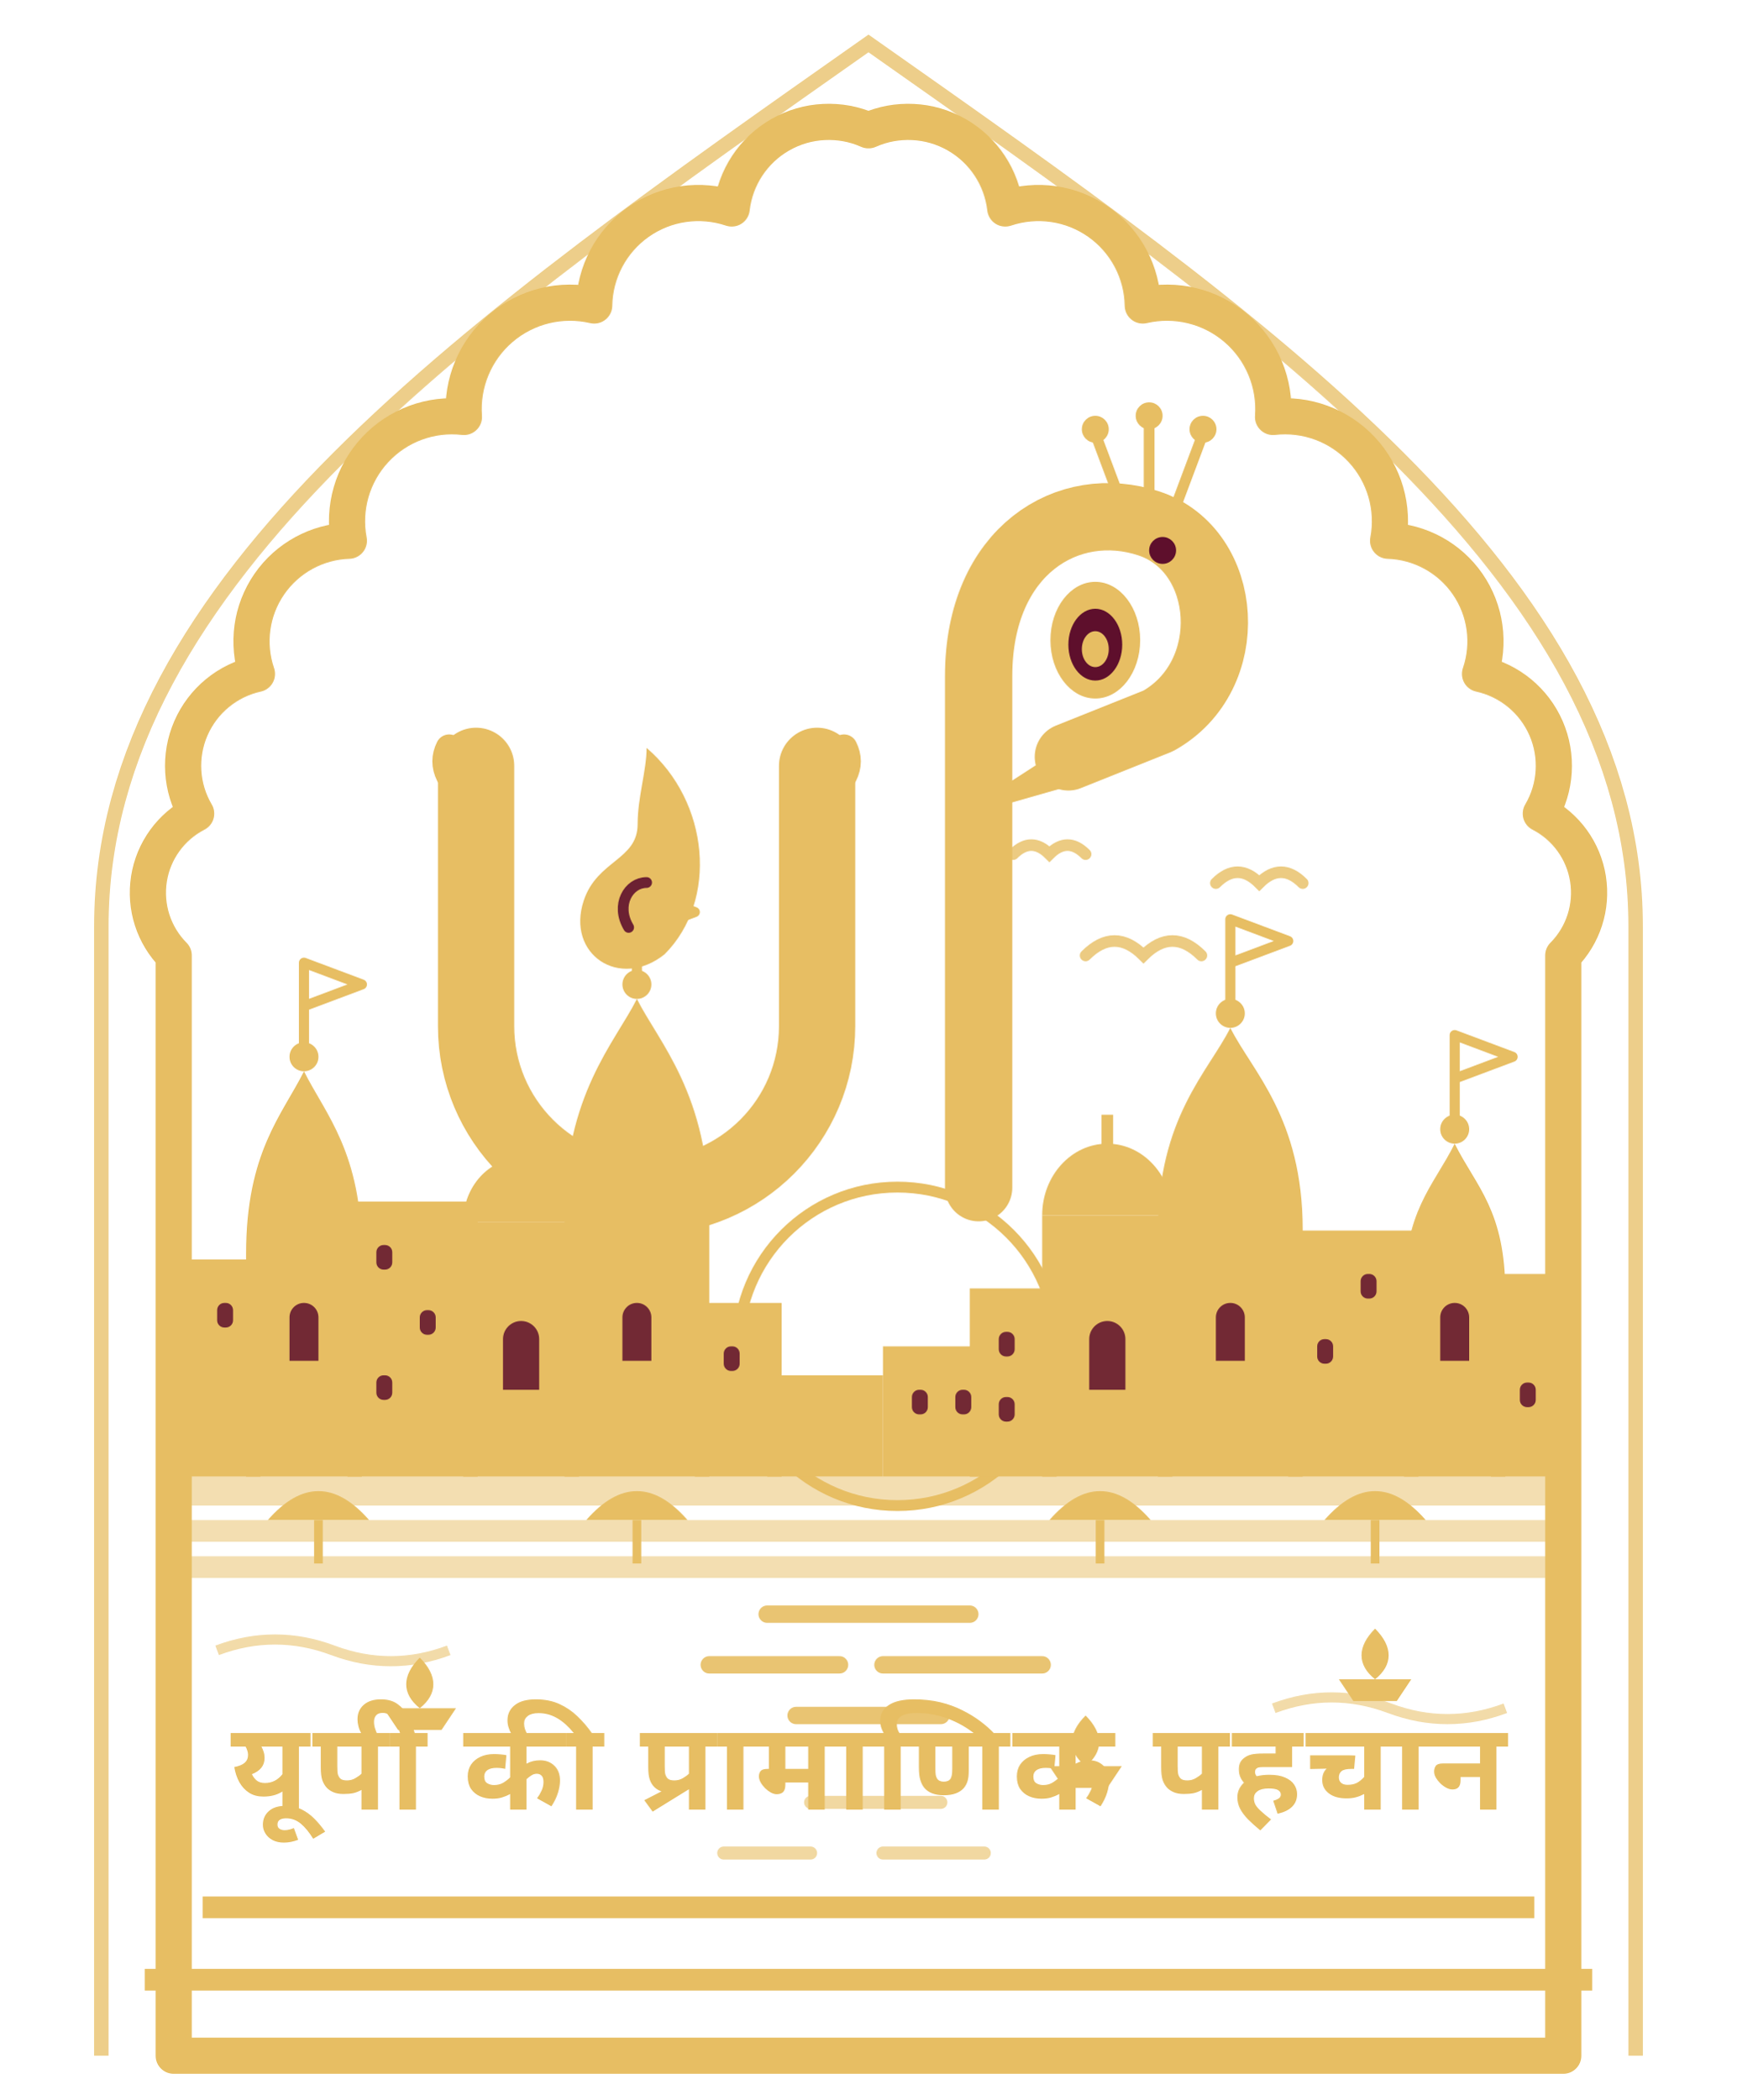
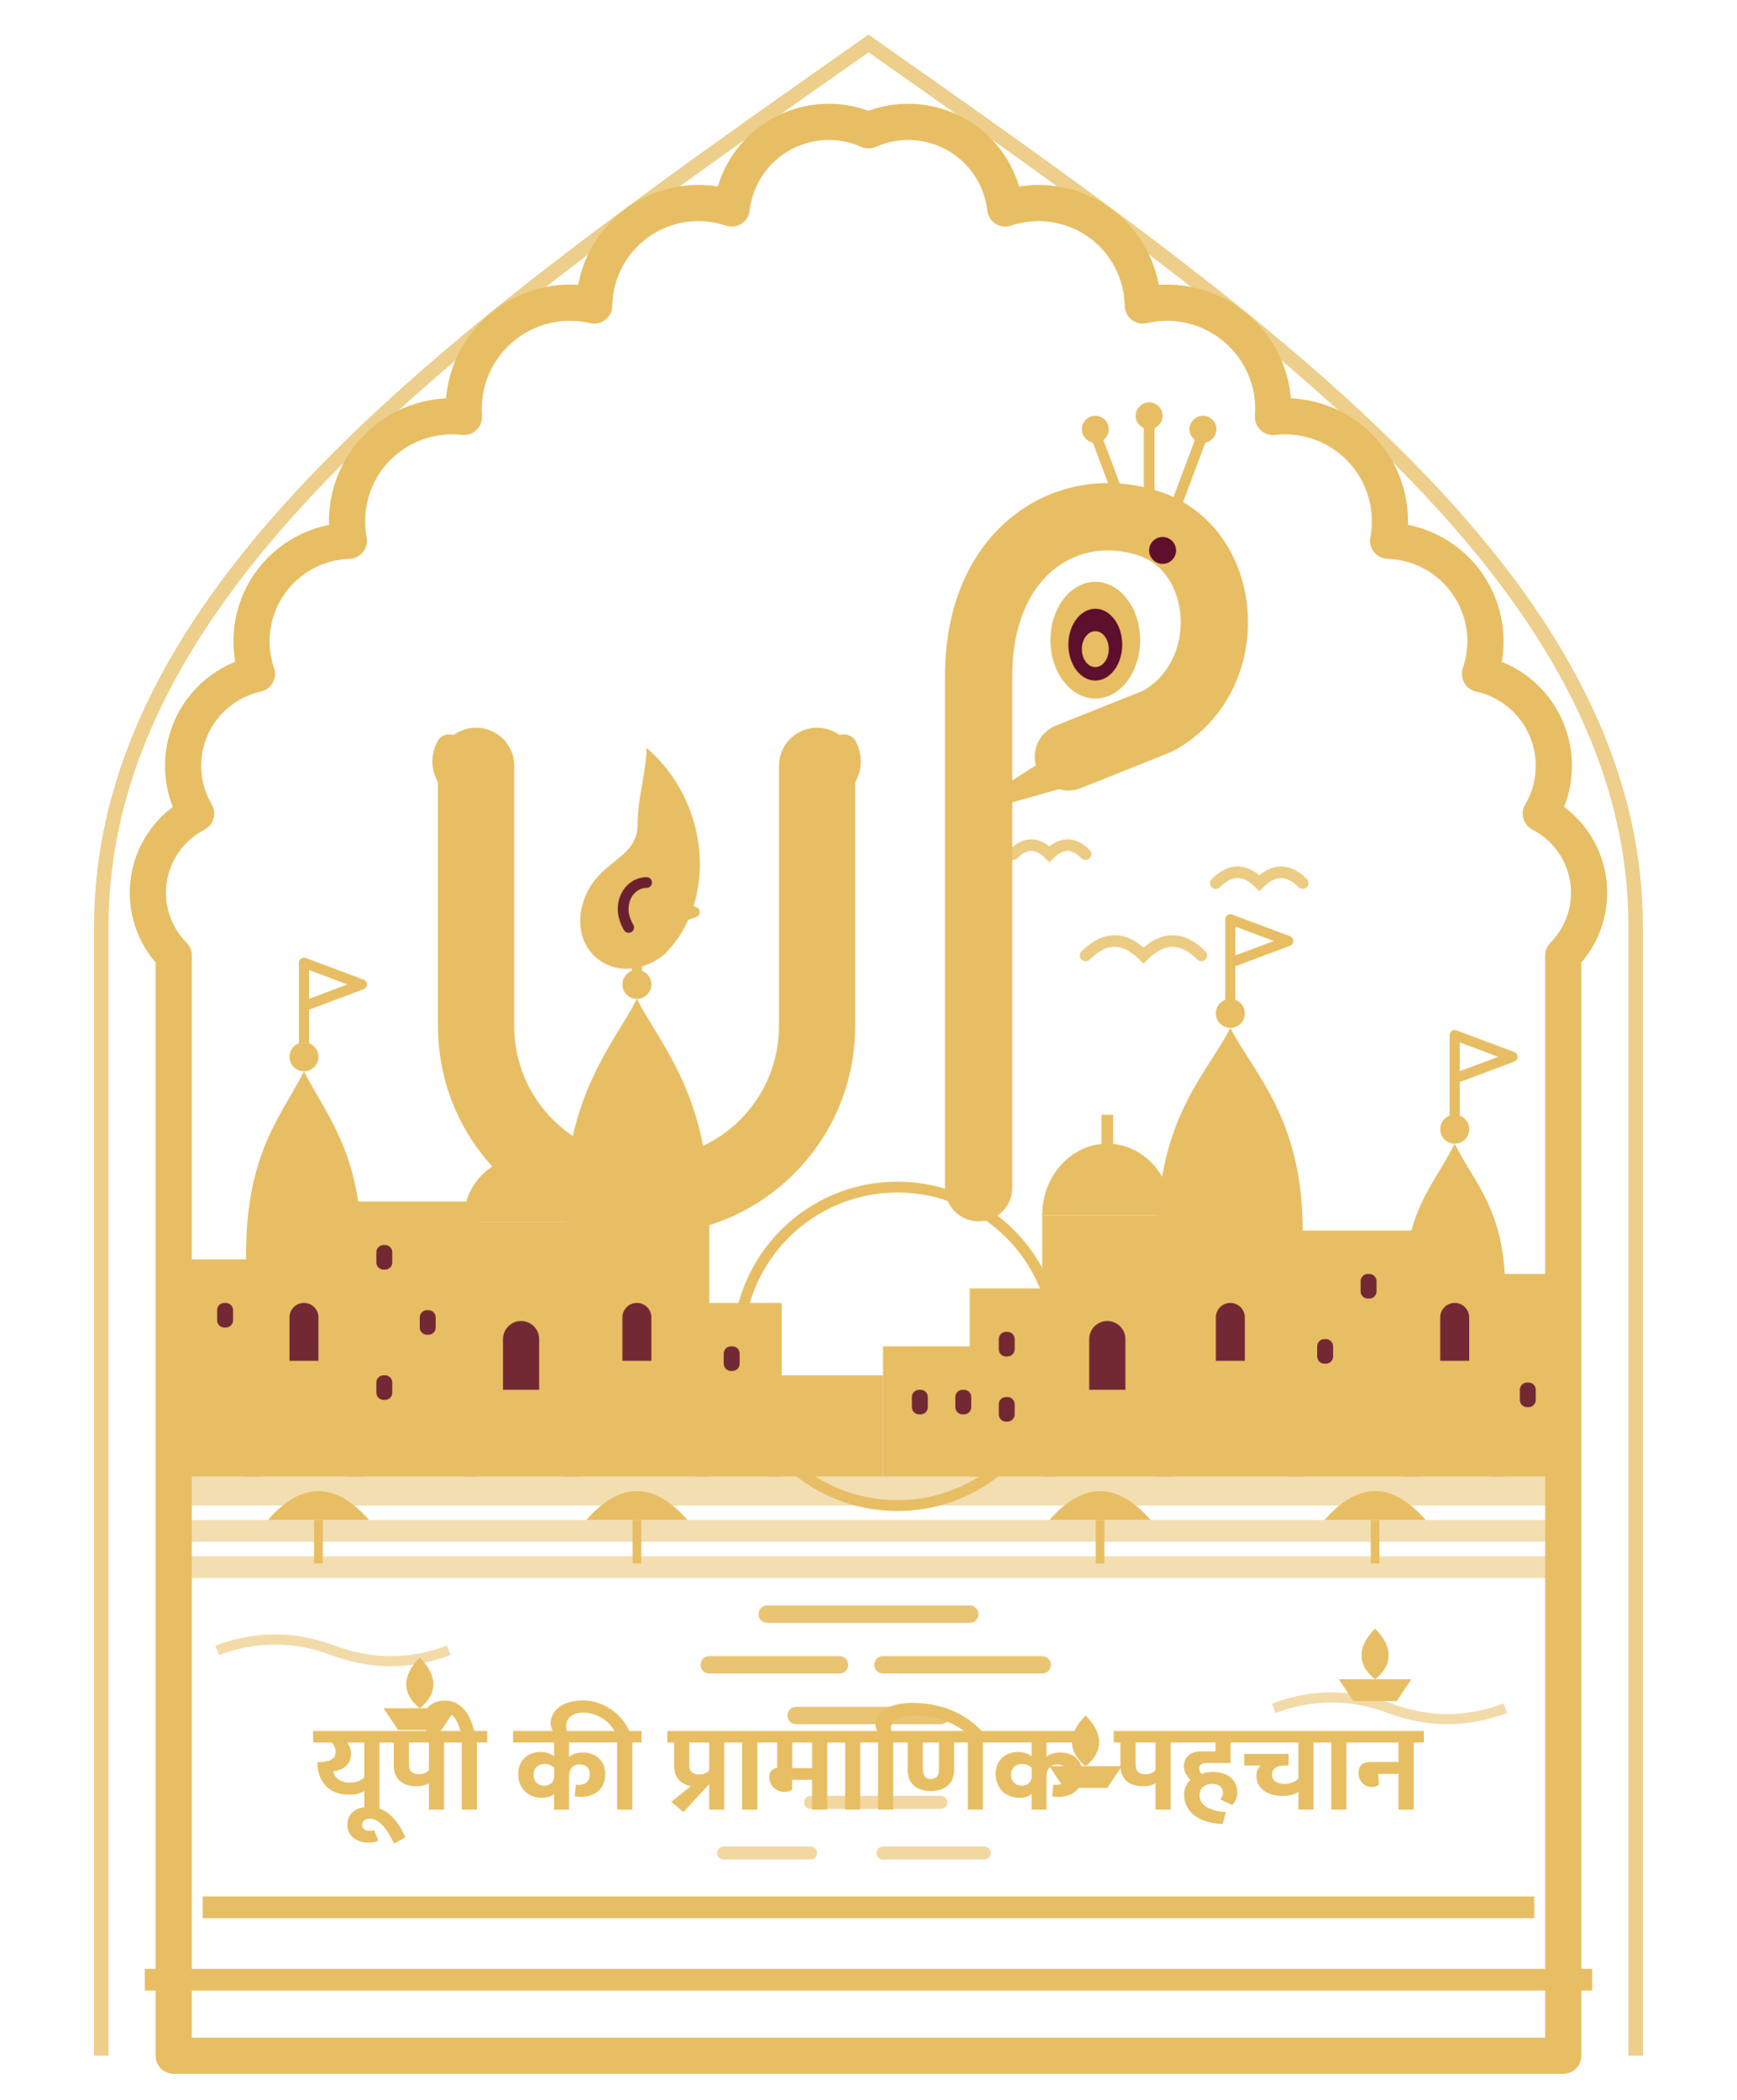
<svg xmlns="http://www.w3.org/2000/svg" viewBox="0 0 240 290" role="img" aria-label="Authentic UP emblem, यूपी की प्रामाणिक पहचान">
  <defs>
    <linearGradient id="augold-gold" x1="0" y1="0" x2="1" y2="1">
      <stop offset="0" stop-color="#FFE7A6" />
      <stop offset=".35" stop-color="#E7BE63" />
      <stop offset=".65" stop-color="#B8862B" />
      <stop offset="1" stop-color="#F6D98C" />
    </linearGradient>
    <linearGradient id="augold-silk" x1="0" y1="0" x2="0" y2="1">
      <stop offset="0" stop-color="#FFE08A" />
      <stop offset=".45" stop-color="#FFB627" />
      <stop offset="1" stop-color="#F0445A" />
    </linearGradient>
    <linearGradient id="augold-sky" x1="0" y1="0" x2="0" y2="1">
      <stop offset="0" stop-color="#0F0828" />
      <stop offset=".35" stop-color="#2E1257" />
      <stop offset=".6" stop-color="#7A2763" />
      <stop offset=".8" stop-color="#E0565B" />
      <stop offset="1" stop-color="#FFB25E" />
    </linearGradient>
    <linearGradient id="augold-river" x1="0" y1="0" x2="0" y2="1">
      <stop offset="0" stop-color="#C2415A" />
      <stop offset=".35" stop-color="#5E1D52" />
      <stop offset="1" stop-color="#1A0B30" />
    </linearGradient>
    <radialGradient id="augold-sunGlow">
      <stop offset="0" stop-color="#FFD27A" stop-opacity=".9" />
      <stop offset=".45" stop-color="#FF8A3D" stop-opacity=".45" />
      <stop offset="1" stop-color="#FF8A3D" stop-opacity="0" />
    </radialGradient>
    <linearGradient id="augold-teal" x1="0" y1="0" x2="1" y2="1">
      <stop offset="0" stop-color="#4FD1C5" />
      <stop offset="1" stop-color="#1F6FB2" />
    </linearGradient>
    <radialGradient id="augold-flameGlow">
      <stop offset="0" stop-color="#FFB627" stop-opacity=".7" />
      <stop offset="1" stop-color="#FF8A1F" stop-opacity="0" />
    </radialGradient>
    <clipPath id="augold-clip">
      <path d="M24 284V132.0A12.3 12.3 0 0 1 27.1 112.4A13.0 13.0 0 0 1 35.5 93.1A13.9 13.9 0 0 1 48.2 74.7A14.5 14.5 0 0 1 64.1 57.6A14.7 14.7 0 0 1 82.1 42.2A14.4 14.4 0 0 1 101.1 28.8A13.5 13.5 0 0 1 120.0 18.0A13.5 13.5 0 0 1 138.9 28.8A14.4 14.4 0 0 1 157.9 42.2A14.7 14.7 0 0 1 175.9 57.6A14.5 14.5 0 0 1 191.8 74.7A13.9 13.9 0 0 1 204.5 93.1A13.0 13.0 0 0 1 212.9 112.4A12.3 12.3 0 0 1 216.0 132.0V284Z" />
    </clipPath>
  </defs>
  <style>
        .augold-run{animation:augold-run 3s linear infinite}
        @keyframes augold-run{to{stroke-dashoffset:-240}}
        .augold-shim{animation:augold-shim 2.6s ease-in-out infinite}
        @keyframes augold-shim{50%{opacity:.25;transform:translateX(3px)}}
        .augold-shim2{animation:augold-shim 2.6s ease-in-out -1.3s infinite}
        .augold-bob{animation:augold-bob 3s ease-in-out infinite}
        @keyframes augold-bob{50%{transform:translateY(1.6px)}}
        .augold-sun{animation:augold-sun 5s ease-in-out infinite;transform-box:fill-box;transform-origin:50% 50%}
        @keyframes augold-sun{50%{transform:scale(1.08);opacity:.8}}
        .augold-fly{animation:augold-fly 9s ease-in-out infinite}
        @keyframes augold-fly{50%{transform:translate(8px,-4px)}}
        .augold-flame{animation:augold-flame 1.6s ease-in-out infinite;transform-box:fill-box;transform-origin:50% 90%}
        @keyframes augold-flame{50%{transform:scale(.9,1.08) rotate(-3deg)}}
        .augold-halo{animation:augold-halo 1.6s ease-in-out infinite;transform-box:fill-box;transform-origin:50% 50%}
        @keyframes augold-halo{50%{opacity:.35;transform:scale(1.15)}}
        @media (prefers-reduced-motion: reduce){.augold-run,.augold-shim,.augold-shim2,.augold-bob,.augold-sun,.augold-fly,.augold-flame,.augold-halo{animation:none}}
      </style>
  <path d="M14 284V128C14 80 66 44 120 6C174 44 226 80 226 128V284" fill="none" stroke="#E7BE63" stroke-width="2" opacity=".75" />
  <path d="M24 284V132.0A12.3 12.3 0 0 1 27.1 112.4A13.0 13.0 0 0 1 35.5 93.1A13.9 13.9 0 0 1 48.2 74.7A14.5 14.5 0 0 1 64.1 57.6A14.7 14.7 0 0 1 82.1 42.2A14.4 14.4 0 0 1 101.1 28.8A13.5 13.5 0 0 1 120.0 18.0A13.5 13.5 0 0 1 138.9 28.8A14.4 14.4 0 0 1 157.9 42.2A14.7 14.7 0 0 1 175.9 57.6A14.5 14.5 0 0 1 191.8 74.7A13.9 13.9 0 0 1 204.5 93.1A13.0 13.0 0 0 1 212.9 112.4A12.3 12.3 0 0 1 216.0 132.0V284Z" fill="none" />
  <g clip-path="url(#augold-clip)">
    <g class="augold-fly" fill="none" stroke="#E7BE63" stroke-width="1.6" stroke-linecap="round" opacity=".8">
      <path d="M150 132q4-4 8 0q4-4 8 0" />
      <path d="M168 122q3-3 6 0q3-3 6 0" />
      <path d="M140 118q2.5-2.5 5 0q2.5-2.5 5 0" />
    </g>
    <circle cx="124" cy="186" r="22" fill="none" stroke="#E7BE63" stroke-width="1.5" />
    <g fill="#E7BE63">
      <rect x="20" y="174" width="16" height="30" />
      <path d="M34 204V173.2C34 159.2 39 154 42 148C45 154 50 159.2 50 173.2V204Z" />
      <circle cx="42" cy="146" r="2" />
      <rect x="48" y="166" width="18" height="38" />
      <rect x="64" y="168.8" width="16" height="35.2" />
      <path d="M64 168.8A8 8.8 0 0 1 80 168.8Z" />
      <path d="M72 156v6" stroke="#E7BE63" stroke-width="1.6" />
      <path d="M78 204V167.7C78 151.2 85 144 88 138C91 144 98 151.2 98 167.7V204Z" />
      <circle cx="88" cy="136" r="2" />
      <rect x="96" y="180" width="12" height="24" />
      <rect x="106" y="190" width="16" height="14" />
      <rect x="122" y="186" width="14" height="18" />
      <rect x="134" y="178" width="12" height="26" />
      <rect x="144" y="167.9" width="18" height="36.1" />
      <path d="M144 167.9A9 9.9 0 0 1 162 167.9Z" />
      <path d="M153 154v6" stroke="#E7BE63" stroke-width="1.6" />
      <path d="M160 204V169.9C160 154.4 167 148 170 142C173 148 180 154.4 180 169.9V204Z" />
      <circle cx="170" cy="140" r="2" />
      <rect x="178" y="170" width="18" height="34" />
      <path d="M194 204V178.7C194 167.2 198 164 201 158C204 164 208 167.2 208 178.7V204Z" />
      <circle cx="201" cy="156" r="2" />
      <rect x="206" y="176" width="14" height="28" />
      <path d="M37 210q7-8 14 0z" />
      <path d="M44 210v6" stroke="#E7BE63" stroke-width="1.2" />
      <path d="M81 210q7-8 14 0z" />
      <path d="M88 210v6" stroke="#E7BE63" stroke-width="1.2" />
      <path d="M145 210q7-8 14 0z" />
      <path d="M152 210v6" stroke="#E7BE63" stroke-width="1.2" />
      <path d="M183 210q7-8 14 0z" />
      <path d="M190 210v6" stroke="#E7BE63" stroke-width="1.2" />
    </g>
    <g fill="#5E0F2C" opacity=".85">
      <rect x="24" y="180" width="2.2" height="3.4" rx="1" />
      <rect x="30" y="180" width="2.2" height="3.4" rx="1" />
      <rect x="24" y="189" width="2.2" height="3.4" rx="1" />
      <path d="M40 188v-6a2 2 0 0 1 4 0v6z" />
      <rect x="52" y="172" width="2.2" height="3.4" rx="1" />
      <rect x="58" y="181" width="2.2" height="3.4" rx="1" />
      <rect x="52" y="190" width="2.2" height="3.4" rx="1" />
      <path d="M69.5 192v-7a2.5 2.5 0 0 1 5 0v7z" />
      <path d="M86 188v-6a2 2 0 0 1 4 0v6z" />
      <rect x="100" y="186" width="2.2" height="3.4" rx="1" />
      <rect x="126" y="192" width="2.2" height="3.4" rx="1" />
      <rect x="132" y="192" width="2.2" height="3.4" rx="1" />
      <rect x="138" y="184" width="2.2" height="3.4" rx="1" />
      <rect x="138" y="193" width="2.2" height="3.4" rx="1" />
      <path d="M150.5 192v-7a2.5 2.5 0 0 1 5 0v7z" />
      <path d="M168 188v-6a2 2 0 0 1 4 0v6z" />
      <rect x="188" y="176" width="2.2" height="3.4" rx="1" />
      <rect x="182" y="185" width="2.2" height="3.4" rx="1" />
      <path d="M199 188v-6a2 2 0 0 1 4 0v6z" />
      <rect x="216" y="182" width="2.2" height="3.4" rx="1" />
      <rect x="210" y="191" width="2.2" height="3.4" rx="1" />
      <rect x="216" y="191" width="2.2" height="3.4" rx="1" />
    </g>
    <g fill="none" stroke="#E7BE63" stroke-width="1.4" stroke-linejoin="round">
      <path d="M42 145V133l8 3-8 3" />
      <path d="M88 135V123l8 3-8 3" />
      <path d="M170 139V127l8 3-8 3" />
      <path d="M201 155V143l8 3-8 3" />
    </g>
    <g fill="#E7BE63" opacity="0.5">
      <rect x="10" y="204" width="220" height="4" />
      <rect x="10" y="210" width="220" height="3" />
      <rect x="10" y="215" width="220" height="3" />
    </g>
    <rect x="10" y="218" width="220" height="70" fill="none" />
    <g stroke="#E7BE63" stroke-linecap="round">
      <path class="augold-shim" d="M106 223h28M98 230h18M122 230h22M110 237h20" stroke-width="2.4" opacity=".9" />
      <path class="augold-shim2" d="M112 249h18M100 256h12M122 256h14" stroke-width="1.8" opacity=".6" />
    </g>
    <path d="M30 228q8-3 16 0t16 0M176 236q8-3 16 0t16 0" fill="none" stroke="#E7BE63" stroke-width="1.4" opacity=".55" />
    <g class="augold-bob" style="animation-delay:0s">
      <path d="M53 236h10l-2 3h-6z" fill="#E7BE63" />
      <path d="M58 229c2.5 2.5 2.5 5 0 7c-2.5-2-2.5-4.5 0-7z" fill="#E7BE63" />
    </g>
    <g class="augold-bob" style="animation-delay:-1s">
      <path d="M145 244h10l-2 3h-6z" fill="#E7BE63" />
      <path d="M150 237c2.5 2.5 2.5 5 0 7c-2.5-2-2.5-4.5 0-7z" fill="#E7BE63" />
    </g>
    <g class="augold-bob" style="animation-delay:-2s">
      <path d="M185 232h10l-2 3h-6z" fill="#E7BE63" />
      <path d="M190 225c2.5 2.5 2.5 5 0 7c-2.5-2-2.5-4.5 0-7z" fill="#E7BE63" />
    </g>
  </g>
  <path d="M24 284V132.0A12.3 12.3 0 0 1 27.1 112.4A13.0 13.0 0 0 1 35.5 93.1A13.9 13.9 0 0 1 48.2 74.7A14.5 14.5 0 0 1 64.1 57.6A14.7 14.7 0 0 1 82.1 42.2A14.4 14.4 0 0 1 101.1 28.8A13.5 13.5 0 0 1 120.0 18.0A13.5 13.5 0 0 1 138.9 28.8A14.4 14.4 0 0 1 157.9 42.2A14.7 14.7 0 0 1 175.9 57.6A14.5 14.5 0 0 1 191.8 74.7A13.9 13.9 0 0 1 204.5 93.1A13.0 13.0 0 0 1 212.9 112.4A12.3 12.3 0 0 1 216.0 132.0V284Z" fill="none" stroke="#E7BE63" stroke-width="5" stroke-linejoin="round" />
  <g transform="translate(116 112) scale(.62) translate(-125 -130)">
    <path class="augold-flame" d="M82 116C96 128 98 150 86 162C76 170 64 162 68 150C71 141 80 141 80 133C80 127 82 121 82 116Z" fill="#E7BE63" />
    <path d="M78 156c-3-5 0-10 4-10" fill="none" stroke="#5E0F2C" stroke-width="2.4" stroke-linecap="round" opacity=".9" />
    <path d="M44 128C38 124 36 120 38 116M120 128C126 124 128 120 126 116" fill="none" stroke="#E7BE63" stroke-width="6" stroke-linecap="round" />
    <path d="M44 120V178A38 38 0 0 0 120 178V120" fill="none" stroke="#5E0F2C" stroke-width="22" stroke-linecap="round" opacity="0" />
    <path d="M44 120V178A38 38 0 0 0 120 178V120" fill="none" stroke="#E7BE63" stroke-width="17" stroke-linecap="round" />
    <path d="M156 214V100C156 72 176 60 194 66C212 72 214 100 196 110L176 118" fill="none" stroke="#5E0F2C" stroke-width="20" stroke-linecap="round" stroke-linejoin="round" opacity="0" />
    <path d="M156 214V100C156 72 176 60 194 66C212 72 214 100 196 110L176 118" fill="none" stroke="#E7BE63" stroke-width="15" stroke-linecap="round" stroke-linejoin="round" />
    <path d="M184 110L150 132L178 124Z" fill="#E7BE63" />
    <g stroke="#E7BE63" stroke-width="2.4" stroke-linecap="round">
      <path d="M188 62l-6-16M194 61l0-17M200 62l6-16" />
    </g>
    <g fill="#E7BE63">
      <circle cx="182" cy="45" r="3" />
      <circle cx="194" cy="42" r="3" />
      <circle cx="206" cy="45" r="3" />
    </g>
    <ellipse cx="182" cy="92" rx="10" ry="13" fill="#E7BE63" />
    <ellipse cx="182" cy="93" rx="6" ry="8" fill="#5E0F2C" />
    <ellipse cx="182" cy="94" rx="3" ry="4" fill="#E7BE63" />
    <circle cx="197" cy="72" r="3" fill="#5E0F2C" />
  </g>
-   <text x="120" y="250" text-anchor="middle" font-family="Mukta, 'Noto Sans Devanagari', sans-serif" font-weight="700" font-size="17" letter-spacing=".5" fill="#E7BE63" stroke="#5E0F2C" stroke-width="0" paint-order="stroke" stroke-linejoin="round">यूपी की प्रामाणिक पहचान</text>
+   <path transform="translate(43.43 250)" d="M8.99 -9.27V0H6.9V-2.58Q6.72 -2.43 6.18 -2.24Q5.64 -2.06 4.78 -2.06Q3.98 -2.06 3.2 -2.29Q2.43 -2.53 1.81 -3.07Q1.19 -3.6 0.81 -4.46Q0.43 -5.32 0.43 -6.55L0.8 -6.56Q1.87 -6.61 2.41 -6.94Q2.94 -7.26 2.94 -8.02Q2.94 -8.4 2.79 -8.71Q2.64 -9.03 2.41 -9.27H-0.17V-10.86H10.39V-9.27ZM6.9 -4.47V-9.27H4.54Q4.74 -9.03 4.9 -8.63Q5.07 -8.23 5.07 -7.75Q5.07 -7.17 4.87 -6.73Q4.68 -6.29 4.34 -5.99Q4.01 -5.7 3.57 -5.53Q3.13 -5.36 2.64 -5.3Q2.65 -5.02 2.81 -4.73Q2.98 -4.44 3.26 -4.22Q3.55 -4 3.96 -3.86Q4.37 -3.72 4.9 -3.72Q5.68 -3.72 6.19 -3.97Q6.7 -4.22 6.9 -4.47ZM4.56 2.09Q4.56 0.97 5.34 0.3Q6.12 -0.37 7.5 -0.37Q9.23 -0.37 10.47 0.72Q11.71 1.82 12.58 3.83L11.02 4.69Q10.69 4.01 10.33 3.39Q9.96 2.77 9.55 2.3Q9.13 1.82 8.66 1.54Q8.19 1.26 7.67 1.26Q7.16 1.26 6.88 1.5Q6.61 1.73 6.61 2.12Q6.61 2.52 6.89 2.73Q7.17 2.94 7.6 2.94Q7.79 2.94 7.97 2.91Q8.16 2.87 8.25 2.82L8.84 4.28Q8.5 4.44 8.19 4.5Q7.89 4.56 7.38 4.56Q6.77 4.56 6.26 4.37Q5.75 4.18 5.36 3.86Q4.98 3.54 4.77 3.09Q4.56 2.64 4.56 2.09ZM19.33 -9.27H17.92V0H15.83V-3.66Q15.64 -3.5 15.19 -3.37Q14.74 -3.23 14.09 -3.23Q13.46 -3.23 12.89 -3.39Q12.33 -3.55 11.9 -3.89Q11.48 -4.23 11.23 -4.78Q10.98 -5.32 10.98 -6.09V-9.27H10.05V-10.86H19.33ZM13.07 -6.21Q13.07 -5.49 13.45 -5.19Q13.82 -4.88 14.4 -4.88Q14.91 -4.88 15.27 -5.05Q15.64 -5.22 15.83 -5.46V-9.27H13.07ZM20.38 -9.27H18.99V-10.86H20.2Q20.06 -11.32 19.88 -11.78Q19.7 -12.24 19.46 -12.6Q19.21 -12.95 18.89 -13.18Q18.56 -13.4 18.16 -13.4Q17.68 -13.4 17.39 -13.11Q17.1 -12.82 17.1 -12.27Q17.1 -11.78 17.25 -11.38Q17.39 -10.98 17.61 -10.62L16.12 -9.83L15.93 -10.06Q15.56 -10.57 15.33 -11.18Q15.1 -11.78 15.1 -12.43Q15.1 -13.01 15.3 -13.49Q15.5 -13.97 15.89 -14.32Q16.27 -14.67 16.81 -14.87Q17.36 -15.06 18.02 -15.06Q18.96 -15.06 19.64 -14.68Q20.33 -14.3 20.82 -13.69Q21.3 -13.09 21.61 -12.34Q21.91 -11.59 22.1 -10.86H23.89V-9.27H22.47V0H20.38ZM33.15 -5.75Q32.95 -5.98 32.61 -6.15Q32.27 -6.31 31.82 -6.31Q31.16 -6.31 30.73 -5.92Q30.29 -5.54 30.29 -4.83Q30.29 -4.1 30.71 -3.7Q31.13 -3.3 31.77 -3.3Q32.3 -3.3 32.73 -3.64Q33.15 -3.98 33.15 -4.68ZM35.19 0H33.13V-2.19Q32.95 -1.97 32.5 -1.8Q32.06 -1.63 31.45 -1.63Q30.79 -1.63 30.18 -1.85Q29.58 -2.07 29.14 -2.49Q28.7 -2.91 28.43 -3.52Q28.17 -4.13 28.17 -4.93Q28.17 -5.68 28.42 -6.24Q28.66 -6.8 29.09 -7.18Q29.51 -7.57 30.07 -7.76Q30.63 -7.96 31.26 -7.96Q31.81 -7.96 32.32 -7.8Q32.83 -7.65 33.13 -7.36V-9.27H27.46V-10.86H41.04V-9.27H35.19V-7.28Q35.46 -7.55 35.97 -7.72Q36.48 -7.89 37.13 -7.89Q37.79 -7.89 38.35 -7.68Q38.91 -7.48 39.32 -7.09Q39.73 -6.7 39.96 -6.15Q40.19 -5.59 40.19 -4.88Q40.19 -4.1 39.92 -3.51Q39.66 -2.92 39.2 -2.53Q38.74 -2.14 38.13 -1.95Q37.52 -1.75 36.84 -1.75Q36.65 -1.75 36.37 -1.78Q36.09 -1.8 35.96 -1.85L36.14 -3.45Q36.28 -3.42 36.38 -3.42Q36.48 -3.42 36.64 -3.42Q37.21 -3.42 37.64 -3.78Q38.06 -4.15 38.06 -4.88Q38.06 -5.53 37.69 -5.88Q37.32 -6.24 36.65 -6.24Q35.97 -6.24 35.58 -5.81Q35.19 -5.37 35.19 -4.59ZM41.84 -9.27H40.56V-10.86H41.5Q41.24 -11.31 40.83 -11.76Q40.41 -12.21 39.86 -12.57Q39.3 -12.94 38.62 -13.17Q37.94 -13.4 37.16 -13.4Q36.52 -13.4 36.07 -13.23Q35.63 -13.07 35.34 -12.82Q35.05 -12.56 34.93 -12.23Q34.8 -11.9 34.8 -11.54Q34.8 -11.07 34.97 -10.73L33.44 -10.25L33.29 -10.44Q33 -10.71 32.83 -11.1Q32.66 -11.49 32.66 -11.93Q32.66 -12.6 32.96 -13.17Q33.27 -13.74 33.83 -14.16Q34.39 -14.59 35.2 -14.83Q36.01 -15.08 37.03 -15.08Q38.35 -15.08 39.42 -14.66Q40.49 -14.25 41.31 -13.63Q42.13 -13.01 42.68 -12.27Q43.23 -11.53 43.5 -10.86H45.2V-9.27H43.93V0H41.84ZM58.06 -9.27H56.64V0H54.55V-3.52L51 0.34L49.32 -1.07L52.04 -3.26Q51.54 -3.33 51.12 -3.54Q50.69 -3.76 50.38 -4.1Q50.07 -4.44 49.89 -4.93Q49.71 -5.42 49.71 -6.07V-9.27H48.77V-10.86H58.06ZM51.8 -6.19Q51.8 -5.47 52.17 -5.16Q52.55 -4.85 53.13 -4.85Q53.64 -4.85 53.99 -5.01Q54.35 -5.17 54.55 -5.41V-9.27H51.8ZM59.11 -9.27H57.72V-10.86H62.61V-9.27H61.2V0H59.11ZM66.03 -9.27V-5.73H68.78V-9.27ZM66.03 -2.79Q65.93 -2.69 65.65 -2.57Q65.38 -2.45 64.96 -2.45Q64.55 -2.45 64.18 -2.59Q63.8 -2.74 63.5 -3Q63.21 -3.26 63.04 -3.65Q62.87 -4.03 62.87 -4.52Q62.87 -5.13 63.2 -5.43Q63.53 -5.73 63.87 -5.73H63.95V-9.27H62.27V-10.86H72.28V-9.27H70.87V0H68.78V-4.11H66.03ZM73.34 -9.27H71.94V-10.86H76.84V-9.27H75.43V0H73.34ZM77.89 -9.27H76.5V-10.86H77.78Q77.69 -11.03 77.61 -11.29Q77.54 -11.54 77.54 -11.85Q77.54 -12.5 77.9 -13.02Q78.27 -13.55 78.94 -13.93Q79.61 -14.31 80.55 -14.53Q81.48 -14.74 82.6 -14.74Q84.44 -14.74 85.96 -14.37Q87.48 -14.01 88.68 -13.44Q89.88 -12.87 90.77 -12.16Q91.66 -11.46 92.28 -10.79L92.45 -10.59L91.24 -9.64L91.02 -9.86Q90.42 -10.4 89.62 -10.97Q88.83 -11.54 87.81 -12Q86.78 -12.46 85.54 -12.75Q84.29 -13.04 82.81 -13.04Q82.01 -13.04 81.42 -12.9Q80.84 -12.77 80.44 -12.53Q80.05 -12.29 79.87 -11.98Q79.68 -11.66 79.68 -11.32Q79.68 -11.19 79.69 -11.08Q79.7 -10.97 79.73 -10.86H81.4V-9.27H79.98V0H77.89ZM81.06 -9.27V-10.86H93.77V-9.27H92.38V0H90.29V-9.27H88.4V-5.49Q88.4 -4.74 88.16 -4.2Q87.92 -3.66 87.49 -3.29Q87.06 -2.92 86.47 -2.75Q85.88 -2.57 85.17 -2.57Q84.46 -2.57 83.88 -2.75Q83.3 -2.92 82.88 -3.29Q82.45 -3.66 82.22 -4.2Q81.99 -4.74 81.99 -5.49V-9.27ZM84.08 -5.68Q84.08 -4.88 84.36 -4.55Q84.64 -4.22 85.19 -4.22Q85.75 -4.22 86.03 -4.55Q86.31 -4.88 86.31 -5.68V-9.27H84.08ZM99.13 -5.75Q98.92 -5.98 98.58 -6.15Q98.24 -6.31 97.8 -6.31Q97.14 -6.31 96.7 -5.92Q96.27 -5.54 96.27 -4.83Q96.27 -4.1 96.69 -3.7Q97.1 -3.3 97.75 -3.3Q98.28 -3.3 98.7 -3.64Q99.13 -3.98 99.13 -4.68ZM101.17 0H99.11V-2.19Q98.92 -1.97 98.48 -1.8Q98.04 -1.63 97.43 -1.63Q96.76 -1.63 96.16 -1.85Q95.56 -2.07 95.12 -2.49Q94.67 -2.91 94.41 -3.52Q94.15 -4.13 94.15 -4.93Q94.15 -5.68 94.39 -6.24Q94.64 -6.8 95.06 -7.18Q95.49 -7.57 96.05 -7.76Q96.61 -7.96 97.24 -7.96Q97.78 -7.96 98.29 -7.8Q98.8 -7.65 99.11 -7.36V-9.27H93.43V-10.86H107.02V-9.27H101.17V-7.28Q101.44 -7.55 101.95 -7.72Q102.46 -7.89 103.11 -7.89Q103.77 -7.89 104.33 -7.68Q104.89 -7.48 105.3 -7.09Q105.71 -6.7 105.94 -6.15Q106.17 -5.59 106.17 -4.88Q106.17 -4.1 105.9 -3.51Q105.64 -2.92 105.18 -2.53Q104.72 -2.14 104.11 -1.95Q103.5 -1.75 102.82 -1.75Q102.63 -1.75 102.35 -1.78Q102.07 -1.8 101.93 -1.85L102.12 -3.45Q102.26 -3.42 102.36 -3.42Q102.46 -3.42 102.61 -3.42Q103.19 -3.42 103.62 -3.78Q104.04 -4.15 104.04 -4.88Q104.04 -5.53 103.67 -5.88Q103.29 -6.24 102.63 -6.24Q101.95 -6.24 101.56 -5.81Q101.17 -5.37 101.17 -4.59ZM119.73 -9.27H118.32V0H116.23V-3.66Q116.04 -3.5 115.59 -3.37Q115.14 -3.23 114.5 -3.23Q113.87 -3.23 113.3 -3.39Q112.73 -3.55 112.3 -3.89Q111.88 -4.23 111.63 -4.78Q111.38 -5.32 111.38 -6.09V-9.27H110.45V-10.86H119.73ZM113.48 -6.21Q113.48 -5.49 113.85 -5.19Q114.22 -4.88 114.8 -4.88Q115.31 -4.88 115.68 -5.05Q116.04 -5.22 116.23 -5.46V-9.27H113.48ZM125.51 1.99Q124.36 1.96 123.39 1.67Q122.42 1.39 121.7 0.88Q120.99 0.36 120.59 -0.38Q120.19 -1.12 120.19 -2.09Q120.19 -2.81 120.47 -3.32Q120.75 -3.84 121.06 -4.1Q120.92 -4.23 120.77 -4.42Q120.62 -4.61 120.48 -4.85Q120.34 -5.08 120.25 -5.37Q120.16 -5.66 120.16 -6Q120.16 -6.48 120.33 -6.86Q120.51 -7.24 120.82 -7.51Q121.12 -7.77 121.54 -7.91Q121.96 -8.04 122.43 -8.04H124.53V-9.27H119.39V-10.86H128.33V-9.27H126.6V-6.44H123.23Q122.83 -6.44 122.55 -6.26Q122.28 -6.09 122.28 -5.7Q122.28 -5.46 122.37 -5.24Q122.47 -5.03 122.59 -4.93Q123.25 -5.2 124.12 -5.2Q125.7 -5.2 126.62 -4.44Q127.53 -3.67 127.53 -2.36Q127.53 -1.8 127.3 -1.32Q127.06 -0.83 126.82 -0.63L125.17 -1.43Q125.31 -1.58 125.43 -1.81Q125.55 -2.04 125.55 -2.31Q125.55 -2.84 125.18 -3.2Q124.81 -3.55 124.03 -3.55Q123.25 -3.55 122.78 -3.14Q122.32 -2.72 122.32 -2.01Q122.32 -0.95 123.27 -0.37Q124.22 0.22 125.95 0.36ZM128.49 -6.09V-7.7H134.62V-6.09H134.06Q133.2 -6.09 132.76 -5.75Q132.33 -5.41 132.33 -4.81Q132.33 -4.18 132.8 -3.87Q133.26 -3.55 134.06 -3.55Q134.66 -3.55 135.17 -3.76Q135.68 -3.96 135.97 -4.28V-9.27H127.94V-10.86H139.47V-9.27H138.06V0H135.97V-2.47Q135.73 -2.24 135.15 -2.07Q134.57 -1.89 133.82 -1.89Q133.01 -1.89 132.34 -2.08Q131.67 -2.28 131.18 -2.63Q130.7 -2.99 130.43 -3.51Q130.17 -4.03 130.17 -4.69Q130.17 -5.17 130.36 -5.54Q130.54 -5.92 130.78 -6.09ZM140.52 -9.27H139.13V-10.86H144.02V-9.27H142.61V0H140.52ZM149.8 -6.58V-9.27H143.68V-10.86H153.31V-9.27H151.9V0H149.8V-4.93H147L147.1 -3.43Q147.02 -3.35 146.75 -3.24Q146.49 -3.13 146.13 -3.13Q145.32 -3.13 144.8 -3.68Q144.28 -4.23 144.28 -5.1Q144.28 -5.81 144.69 -6.2Q145.1 -6.58 145.96 -6.58Z" fill="#E7BE63" stroke="#5E0F2C" stroke-width="0" paint-order="stroke" stroke-linejoin="round" />
  <g fill="#E7BE63" opacity="1">
    <rect x="28" y="262" width="184" height="3" />
    <rect x="20" y="272" width="200" height="3" />
  </g>
</svg>
